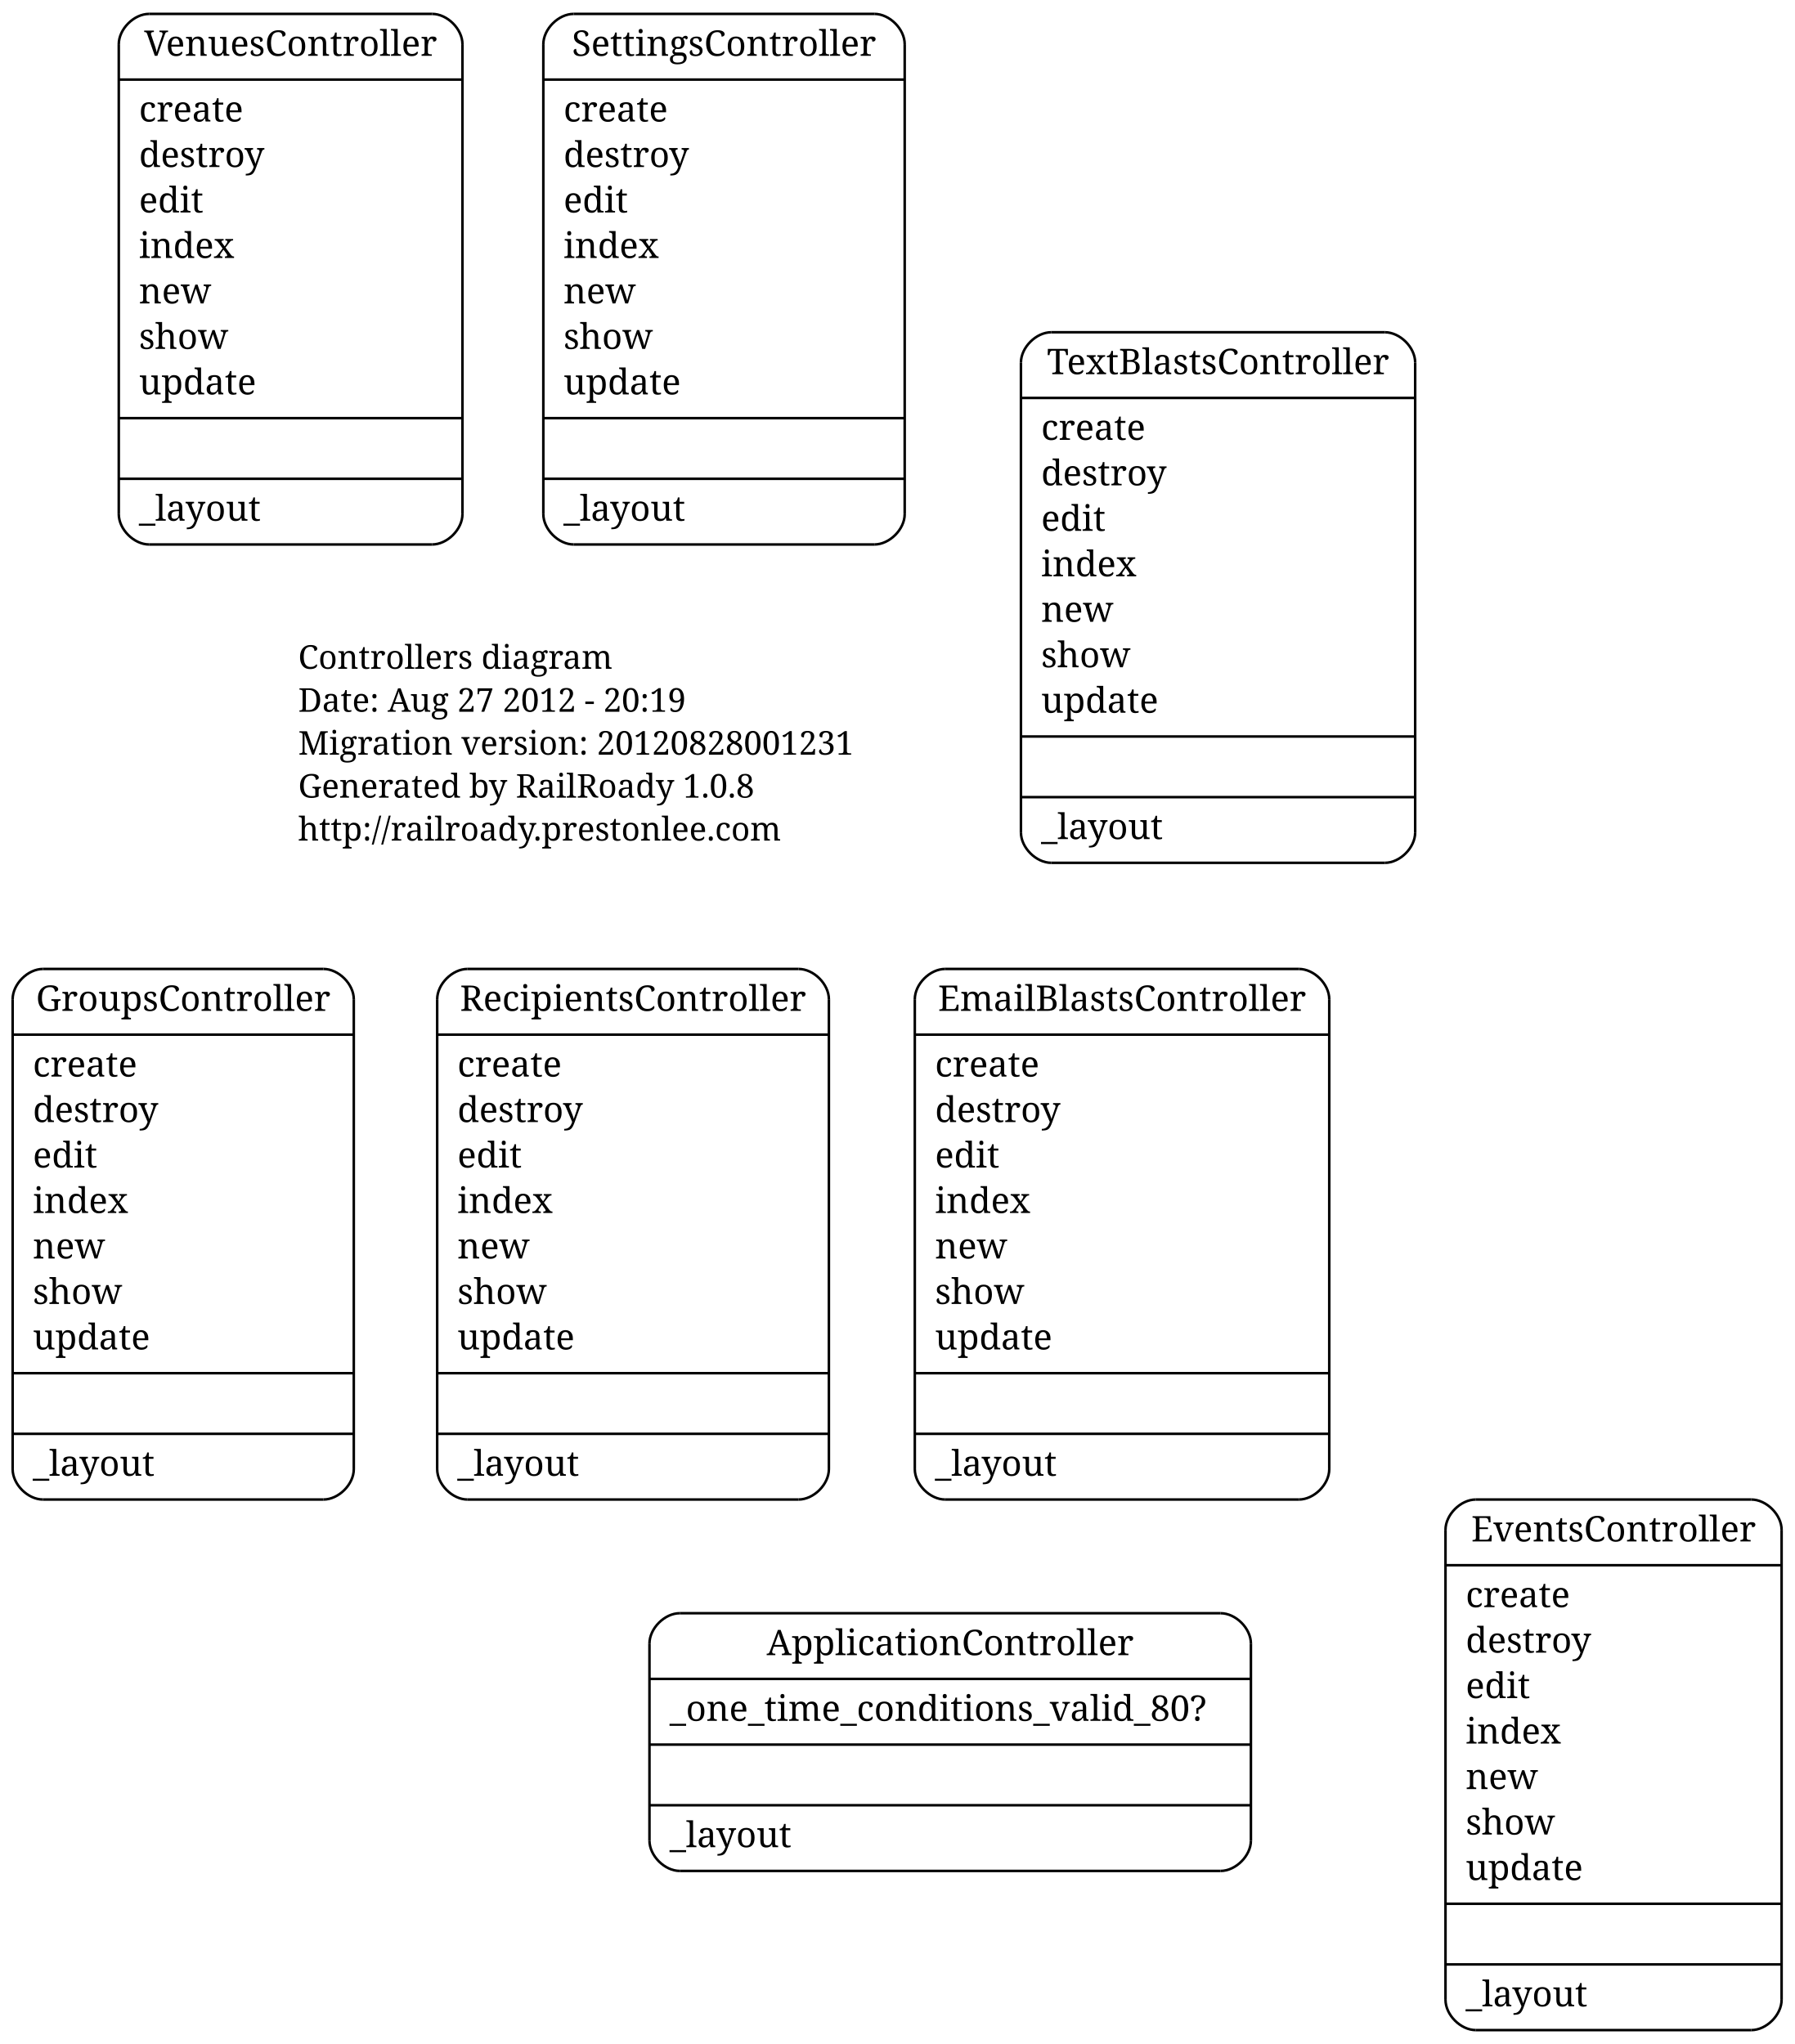
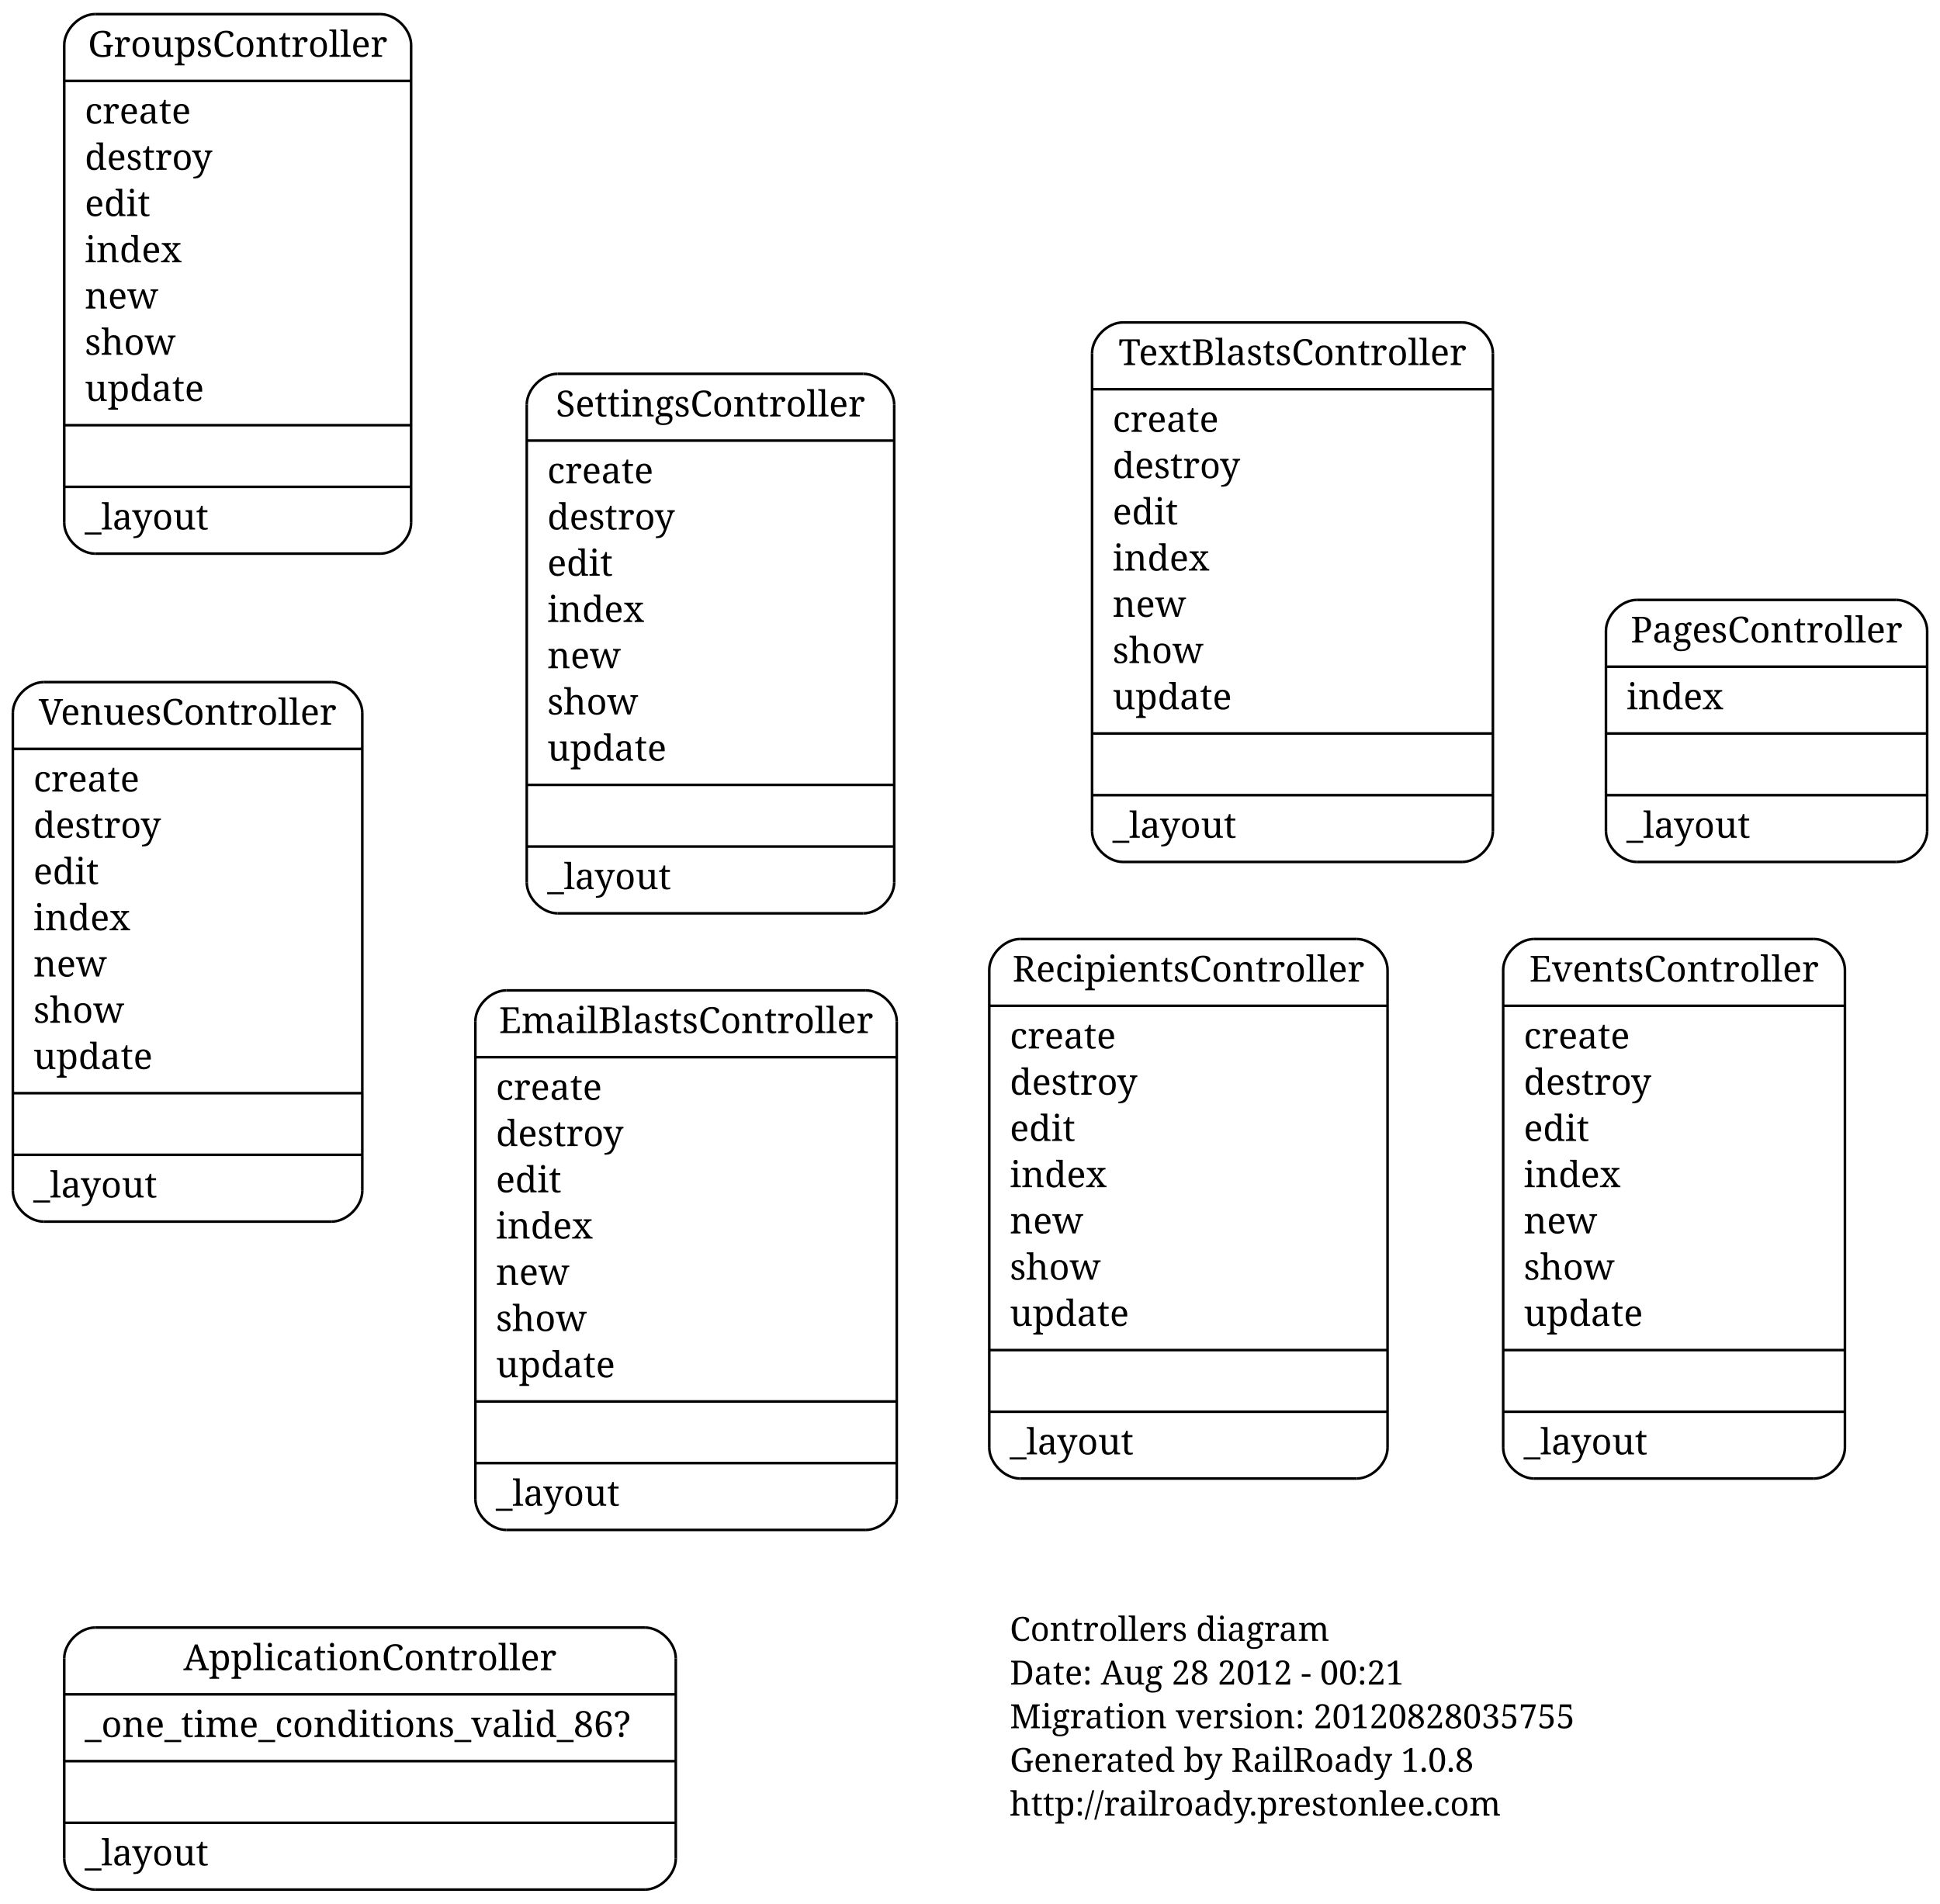
- <svg xmlns="http://www.w3.org/2000/svg" width="710pt" height="809pt" viewBox="0.00 0.00 710.00 809.00">
-   <g id="graph1" class="graph" transform="scale(1 1) rotate(0) translate(4 805)">
-     <polygon fill="white" stroke="white" points="-4,5 -4,-805 707,-805 707,5 -4,5" />
+ <svg xmlns="http://www.w3.org/2000/svg" width="755pt" height="741pt" viewBox="0.00 0.00 755.00 741.00">
+   <g id="graph1" class="graph" transform="scale(1 1) rotate(0) translate(4 737)">
+     <polygon fill="white" stroke="white" points="-4,5 -4,-737 752,-737 752,5 -4,5" />
    <g id="node1" class="node">
-       <text text-anchor="start" x="114" y="-540.3" font-family="Times Roman,serif" font-size="13.00">Controllers diagram</text>
-       <text text-anchor="start" x="114" y="-523.3" font-family="Times Roman,serif" font-size="13.00">Date: Aug 27 2012 - 20:19</text>
-       <text text-anchor="start" x="114" y="-506.3" font-family="Times Roman,serif" font-size="13.00">Migration version: 20120828001231</text>
-       <text text-anchor="start" x="114" y="-489.3" font-family="Times Roman,serif" font-size="13.00">Generated by RailRoady 1.0.8</text>
-       <text text-anchor="start" x="114" y="-472.3" font-family="Times Roman,serif" font-size="13.00">http://railroady.prestonlee.com</text>
+       <text text-anchor="start" x="389" y="-98.3" font-family="Times Roman,serif" font-size="13.00">Controllers diagram</text>
+       <text text-anchor="start" x="389" y="-81.3" font-family="Times Roman,serif" font-size="13.00">Date: Aug 28 2012 - 00:21</text>
+       <text text-anchor="start" x="389" y="-64.3" font-family="Times Roman,serif" font-size="13.00">Migration version: 20120828035755</text>
+       <text text-anchor="start" x="389" y="-47.3" font-family="Times Roman,serif" font-size="13.00">Generated by RailRoady 1.0.8</text>
+       <text text-anchor="start" x="389" y="-30.3" font-family="Times Roman,serif" font-size="13.00">http://railroady.prestonlee.com</text>
    </g>
    <g id="node2" class="node">
-       <polyline fill="none" stroke="black" points="181,-211.5 312,-211.5 " />
-       <path fill="none" stroke="black" d="M312,-211.5C318,-211.5 324,-217.5 324,-223.5" />
-       <polyline fill="none" stroke="black" points="324,-223.5 324,-409.5 " />
-       <path fill="none" stroke="black" d="M324,-409.5C324,-415.5 318,-421.5 312,-421.5" />
-       <polyline fill="none" stroke="black" points="312,-421.5 181,-421.5 " />
-       <path fill="none" stroke="black" d="M181,-421.5C175,-421.5 169,-415.5 169,-409.5" />
-       <polyline fill="none" stroke="black" points="169,-409.5 169,-223.5 " />
-       <path fill="none" stroke="black" d="M169,-223.5C169,-217.5 175,-211.5 181,-211.5" />
-       <text text-anchor="middle" x="246.5" y="-404.9" font-family="Times Roman,serif" font-size="14.00">RecipientsController</text>
-       <polyline fill="none" stroke="black" points="169,-395.5 324,-395.5 " />
-       <text text-anchor="start" x="177" y="-378.9" font-family="Times Roman,serif" font-size="14.00">create</text>
-       <text text-anchor="start" x="177" y="-360.9" font-family="Times Roman,serif" font-size="14.00">destroy</text>
-       <text text-anchor="start" x="177" y="-342.9" font-family="Times Roman,serif" font-size="14.00">edit</text>
-       <text text-anchor="start" x="177" y="-324.9" font-family="Times Roman,serif" font-size="14.00">index</text>
-       <text text-anchor="start" x="177" y="-306.9" font-family="Times Roman,serif" font-size="14.00">new</text>
-       <text text-anchor="start" x="177" y="-288.9" font-family="Times Roman,serif" font-size="14.00">show</text>
-       <text text-anchor="start" x="177" y="-270.9" font-family="Times Roman,serif" font-size="14.00">update</text>
-       <polyline fill="none" stroke="black" points="169,-261.5 324,-261.5 " />
-       <polyline fill="none" stroke="black" points="169,-237.5 324,-237.5 " />
-       <text text-anchor="start" x="177" y="-220.9" font-family="Times Roman,serif" font-size="14.00">_layout</text>
+       <polyline fill="none" stroke="black" points="393,-161.5 524,-161.5 " />
+       <path fill="none" stroke="black" d="M524,-161.5C530,-161.5 536,-167.5 536,-173.5" />
+       <polyline fill="none" stroke="black" points="536,-173.5 536,-359.5 " />
+       <path fill="none" stroke="black" d="M536,-359.5C536,-365.5 530,-371.5 524,-371.5" />
+       <polyline fill="none" stroke="black" points="524,-371.5 393,-371.5 " />
+       <path fill="none" stroke="black" d="M393,-371.5C387,-371.5 381,-365.5 381,-359.5" />
+       <polyline fill="none" stroke="black" points="381,-359.5 381,-173.5 " />
+       <path fill="none" stroke="black" d="M381,-173.5C381,-167.5 387,-161.5 393,-161.5" />
+       <text text-anchor="middle" x="458.5" y="-354.9" font-family="Times Roman,serif" font-size="14.00">RecipientsController</text>
+       <polyline fill="none" stroke="black" points="381,-345.5 536,-345.5 " />
+       <text text-anchor="start" x="389" y="-328.9" font-family="Times Roman,serif" font-size="14.00">create</text>
+       <text text-anchor="start" x="389" y="-310.9" font-family="Times Roman,serif" font-size="14.00">destroy</text>
+       <text text-anchor="start" x="389" y="-292.9" font-family="Times Roman,serif" font-size="14.00">edit</text>
+       <text text-anchor="start" x="389" y="-274.9" font-family="Times Roman,serif" font-size="14.00">index</text>
+       <text text-anchor="start" x="389" y="-256.9" font-family="Times Roman,serif" font-size="14.00">new</text>
+       <text text-anchor="start" x="389" y="-238.9" font-family="Times Roman,serif" font-size="14.00">show</text>
+       <text text-anchor="start" x="389" y="-220.9" font-family="Times Roman,serif" font-size="14.00">update</text>
+       <polyline fill="none" stroke="black" points="381,-211.5 536,-211.5 " />
+       <polyline fill="none" stroke="black" points="381,-187.5 536,-187.5 " />
+       <text text-anchor="start" x="389" y="-170.9" font-family="Times Roman,serif" font-size="14.00">_layout</text>
    </g>
    <g id="node3" class="node">
-       <polyline fill="none" stroke="black" points="13,-211.5 124,-211.5 " />
-       <path fill="none" stroke="black" d="M124,-211.5C130,-211.5 136,-217.5 136,-223.5" />
-       <polyline fill="none" stroke="black" points="136,-223.5 136,-409.5 " />
-       <path fill="none" stroke="black" d="M136,-409.5C136,-415.5 130,-421.5 124,-421.5" />
-       <polyline fill="none" stroke="black" points="124,-421.5 13,-421.5 " />
-       <path fill="none" stroke="black" d="M13,-421.5C7,-421.5 1,-415.5 1,-409.5" />
-       <polyline fill="none" stroke="black" points="1,-409.5 1,-223.5 " />
-       <path fill="none" stroke="black" d="M1,-223.5C1,-217.5 7,-211.5 13,-211.5" />
-       <text text-anchor="middle" x="68.5" y="-404.9" font-family="Times Roman,serif" font-size="14.00">GroupsController</text>
-       <polyline fill="none" stroke="black" points="1,-395.5 136,-395.5 " />
-       <text text-anchor="start" x="9" y="-378.9" font-family="Times Roman,serif" font-size="14.00">create</text>
-       <text text-anchor="start" x="9" y="-360.9" font-family="Times Roman,serif" font-size="14.00">destroy</text>
-       <text text-anchor="start" x="9" y="-342.9" font-family="Times Roman,serif" font-size="14.00">edit</text>
-       <text text-anchor="start" x="9" y="-324.9" font-family="Times Roman,serif" font-size="14.00">index</text>
-       <text text-anchor="start" x="9" y="-306.9" font-family="Times Roman,serif" font-size="14.00">new</text>
-       <text text-anchor="start" x="9" y="-288.9" font-family="Times Roman,serif" font-size="14.00">show</text>
-       <text text-anchor="start" x="9" y="-270.9" font-family="Times Roman,serif" font-size="14.00">update</text>
-       <polyline fill="none" stroke="black" points="1,-261.5 136,-261.5 " />
-       <polyline fill="none" stroke="black" points="1,-237.5 136,-237.5 " />
-       <text text-anchor="start" x="9" y="-220.9" font-family="Times Roman,serif" font-size="14.00">_layout</text>
+       <polyline fill="none" stroke="black" points="33,-521.5 144,-521.5 " />
+       <path fill="none" stroke="black" d="M144,-521.5C150,-521.5 156,-527.5 156,-533.5" />
+       <polyline fill="none" stroke="black" points="156,-533.5 156,-719.5 " />
+       <path fill="none" stroke="black" d="M156,-719.5C156,-725.5 150,-731.5 144,-731.5" />
+       <polyline fill="none" stroke="black" points="144,-731.5 33,-731.5 " />
+       <path fill="none" stroke="black" d="M33,-731.5C27,-731.5 21,-725.5 21,-719.5" />
+       <polyline fill="none" stroke="black" points="21,-719.5 21,-533.5 " />
+       <path fill="none" stroke="black" d="M21,-533.5C21,-527.5 27,-521.5 33,-521.5" />
+       <text text-anchor="middle" x="88.5" y="-714.9" font-family="Times Roman,serif" font-size="14.00">GroupsController</text>
+       <polyline fill="none" stroke="black" points="21,-705.5 156,-705.5 " />
+       <text text-anchor="start" x="29" y="-688.9" font-family="Times Roman,serif" font-size="14.00">create</text>
+       <text text-anchor="start" x="29" y="-670.9" font-family="Times Roman,serif" font-size="14.00">destroy</text>
+       <text text-anchor="start" x="29" y="-652.9" font-family="Times Roman,serif" font-size="14.00">edit</text>
+       <text text-anchor="start" x="29" y="-634.9" font-family="Times Roman,serif" font-size="14.00">index</text>
+       <text text-anchor="start" x="29" y="-616.9" font-family="Times Roman,serif" font-size="14.00">new</text>
+       <text text-anchor="start" x="29" y="-598.9" font-family="Times Roman,serif" font-size="14.00">show</text>
+       <text text-anchor="start" x="29" y="-580.9" font-family="Times Roman,serif" font-size="14.00">update</text>
+       <polyline fill="none" stroke="black" points="21,-571.5 156,-571.5 " />
+       <polyline fill="none" stroke="black" points="21,-547.5 156,-547.5 " />
+       <text text-anchor="start" x="29" y="-530.9" font-family="Times Roman,serif" font-size="14.00">_layout</text>
    </g>
    <g id="node4" class="node">
-       <polyline fill="none" stroke="black" points="370,-211.5 510,-211.5 " />
-       <path fill="none" stroke="black" d="M510,-211.5C516,-211.5 522,-217.5 522,-223.5" />
-       <polyline fill="none" stroke="black" points="522,-223.5 522,-409.5 " />
-       <path fill="none" stroke="black" d="M522,-409.5C522,-415.5 516,-421.5 510,-421.5" />
-       <polyline fill="none" stroke="black" points="510,-421.5 370,-421.5 " />
-       <path fill="none" stroke="black" d="M370,-421.5C364,-421.5 358,-415.5 358,-409.5" />
-       <polyline fill="none" stroke="black" points="358,-409.5 358,-223.5 " />
-       <path fill="none" stroke="black" d="M358,-223.5C358,-217.5 364,-211.5 370,-211.5" />
-       <text text-anchor="middle" x="440" y="-404.9" font-family="Times Roman,serif" font-size="14.00">EmailBlastsController</text>
-       <polyline fill="none" stroke="black" points="358,-395.5 522,-395.5 " />
-       <text text-anchor="start" x="366" y="-378.9" font-family="Times Roman,serif" font-size="14.00">create</text>
-       <text text-anchor="start" x="366" y="-360.9" font-family="Times Roman,serif" font-size="14.00">destroy</text>
-       <text text-anchor="start" x="366" y="-342.9" font-family="Times Roman,serif" font-size="14.00">edit</text>
-       <text text-anchor="start" x="366" y="-324.9" font-family="Times Roman,serif" font-size="14.00">index</text>
-       <text text-anchor="start" x="366" y="-306.9" font-family="Times Roman,serif" font-size="14.00">new</text>
-       <text text-anchor="start" x="366" y="-288.9" font-family="Times Roman,serif" font-size="14.00">show</text>
-       <text text-anchor="start" x="366" y="-270.9" font-family="Times Roman,serif" font-size="14.00">update</text>
-       <polyline fill="none" stroke="black" points="358,-261.5 522,-261.5 " />
-       <polyline fill="none" stroke="black" points="358,-237.5 522,-237.5 " />
-       <text text-anchor="start" x="366" y="-220.9" font-family="Times Roman,serif" font-size="14.00">_layout</text>
+       <polyline fill="none" stroke="black" points="193,-141.5 333,-141.5 " />
+       <path fill="none" stroke="black" d="M333,-141.5C339,-141.5 345,-147.5 345,-153.5" />
+       <polyline fill="none" stroke="black" points="345,-153.5 345,-339.5 " />
+       <path fill="none" stroke="black" d="M345,-339.5C345,-345.5 339,-351.5 333,-351.5" />
+       <polyline fill="none" stroke="black" points="333,-351.5 193,-351.5 " />
+       <path fill="none" stroke="black" d="M193,-351.5C187,-351.5 181,-345.5 181,-339.5" />
+       <polyline fill="none" stroke="black" points="181,-339.5 181,-153.5 " />
+       <path fill="none" stroke="black" d="M181,-153.5C181,-147.5 187,-141.5 193,-141.5" />
+       <text text-anchor="middle" x="263" y="-334.9" font-family="Times Roman,serif" font-size="14.00">EmailBlastsController</text>
+       <polyline fill="none" stroke="black" points="181,-325.5 345,-325.5 " />
+       <text text-anchor="start" x="189" y="-308.9" font-family="Times Roman,serif" font-size="14.00">create</text>
+       <text text-anchor="start" x="189" y="-290.9" font-family="Times Roman,serif" font-size="14.00">destroy</text>
+       <text text-anchor="start" x="189" y="-272.9" font-family="Times Roman,serif" font-size="14.00">edit</text>
+       <text text-anchor="start" x="189" y="-254.9" font-family="Times Roman,serif" font-size="14.00">index</text>
+       <text text-anchor="start" x="189" y="-236.9" font-family="Times Roman,serif" font-size="14.00">new</text>
+       <text text-anchor="start" x="189" y="-218.9" font-family="Times Roman,serif" font-size="14.00">show</text>
+       <text text-anchor="start" x="189" y="-200.9" font-family="Times Roman,serif" font-size="14.00">update</text>
+       <polyline fill="none" stroke="black" points="181,-191.5 345,-191.5 " />
+       <polyline fill="none" stroke="black" points="181,-167.5 345,-167.5 " />
+       <text text-anchor="start" x="189" y="-150.9" font-family="Times Roman,serif" font-size="14.00">_layout</text>
    </g>
    <g id="node5" class="node">
-       <polyline fill="none" stroke="black" points="265,-64.5 479,-64.5 " />
-       <path fill="none" stroke="black" d="M479,-64.5C485,-64.5 491,-70.5 491,-76.5" />
-       <polyline fill="none" stroke="black" points="491,-76.5 491,-154.5 " />
-       <path fill="none" stroke="black" d="M491,-154.5C491,-160.5 485,-166.5 479,-166.5" />
-       <polyline fill="none" stroke="black" points="479,-166.5 265,-166.5 " />
-       <path fill="none" stroke="black" d="M265,-166.5C259,-166.5 253,-160.5 253,-154.5" />
-       <polyline fill="none" stroke="black" points="253,-154.5 253,-76.5 " />
-       <path fill="none" stroke="black" d="M253,-76.5C253,-70.5 259,-64.5 265,-64.5" />
-       <text text-anchor="middle" x="372" y="-149.9" font-family="Times Roman,serif" font-size="14.00">ApplicationController</text>
-       <polyline fill="none" stroke="black" points="253,-140.5 491,-140.5 " />
-       <text text-anchor="start" x="261" y="-123.9" font-family="Times Roman,serif" font-size="14.00">_one_time_conditions_valid_80?</text>
-       <polyline fill="none" stroke="black" points="253,-114.5 491,-114.5 " />
-       <polyline fill="none" stroke="black" points="253,-90.5 491,-90.5 " />
-       <text text-anchor="start" x="261" y="-73.9" font-family="Times Roman,serif" font-size="14.00">_layout</text>
+       <polyline fill="none" stroke="black" points="33,-1.5 247,-1.5 " />
+       <path fill="none" stroke="black" d="M247,-1.5C253,-1.5 259,-7.5 259,-13.5" />
+       <polyline fill="none" stroke="black" points="259,-13.5 259,-91.5 " />
+       <path fill="none" stroke="black" d="M259,-91.5C259,-97.5 253,-103.5 247,-103.5" />
+       <polyline fill="none" stroke="black" points="247,-103.5 33,-103.5 " />
+       <path fill="none" stroke="black" d="M33,-103.5C27,-103.5 21,-97.5 21,-91.5" />
+       <polyline fill="none" stroke="black" points="21,-91.5 21,-13.5 " />
+       <path fill="none" stroke="black" d="M21,-13.5C21,-7.5 27,-1.5 33,-1.5" />
+       <text text-anchor="middle" x="140" y="-86.9" font-family="Times Roman,serif" font-size="14.00">ApplicationController</text>
+       <polyline fill="none" stroke="black" points="21,-77.5 259,-77.5 " />
+       <text text-anchor="start" x="29" y="-60.9" font-family="Times Roman,serif" font-size="14.00">_one_time_conditions_valid_86?</text>
+       <polyline fill="none" stroke="black" points="21,-51.5 259,-51.5 " />
+       <polyline fill="none" stroke="black" points="21,-27.5 259,-27.5 " />
+       <text text-anchor="start" x="29" y="-10.9" font-family="Times Roman,serif" font-size="14.00">_layout</text>
    </g>
    <g id="node6" class="node">
-       <polyline fill="none" stroke="black" points="223,-589.5 342,-589.5 " />
-       <path fill="none" stroke="black" d="M342,-589.5C348,-589.5 354,-595.5 354,-601.5" />
-       <polyline fill="none" stroke="black" points="354,-601.5 354,-787.5 " />
-       <path fill="none" stroke="black" d="M354,-787.5C354,-793.5 348,-799.5 342,-799.5" />
-       <polyline fill="none" stroke="black" points="342,-799.5 223,-799.5 " />
-       <path fill="none" stroke="black" d="M223,-799.5C217,-799.5 211,-793.5 211,-787.5" />
-       <polyline fill="none" stroke="black" points="211,-787.5 211,-601.5 " />
-       <path fill="none" stroke="black" d="M211,-601.5C211,-595.5 217,-589.5 223,-589.5" />
-       <text text-anchor="middle" x="282.5" y="-782.9" font-family="Times Roman,serif" font-size="14.00">SettingsController</text>
-       <polyline fill="none" stroke="black" points="211,-773.5 354,-773.5 " />
-       <text text-anchor="start" x="219" y="-756.9" font-family="Times Roman,serif" font-size="14.00">create</text>
-       <text text-anchor="start" x="219" y="-738.9" font-family="Times Roman,serif" font-size="14.00">destroy</text>
-       <text text-anchor="start" x="219" y="-720.9" font-family="Times Roman,serif" font-size="14.00">edit</text>
-       <text text-anchor="start" x="219" y="-702.9" font-family="Times Roman,serif" font-size="14.00">index</text>
-       <text text-anchor="start" x="219" y="-684.9" font-family="Times Roman,serif" font-size="14.00">new</text>
-       <text text-anchor="start" x="219" y="-666.9" font-family="Times Roman,serif" font-size="14.00">show</text>
-       <text text-anchor="start" x="219" y="-648.9" font-family="Times Roman,serif" font-size="14.00">update</text>
-       <polyline fill="none" stroke="black" points="211,-639.5 354,-639.5 " />
-       <polyline fill="none" stroke="black" points="211,-615.5 354,-615.5 " />
-       <text text-anchor="start" x="219" y="-598.9" font-family="Times Roman,serif" font-size="14.00">_layout</text>
+       <polyline fill="none" stroke="black" points="213,-381.5 332,-381.5 " />
+       <path fill="none" stroke="black" d="M332,-381.5C338,-381.5 344,-387.5 344,-393.5" />
+       <polyline fill="none" stroke="black" points="344,-393.5 344,-579.5 " />
+       <path fill="none" stroke="black" d="M344,-579.5C344,-585.5 338,-591.5 332,-591.5" />
+       <polyline fill="none" stroke="black" points="332,-591.5 213,-591.5 " />
+       <path fill="none" stroke="black" d="M213,-591.5C207,-591.5 201,-585.5 201,-579.5" />
+       <polyline fill="none" stroke="black" points="201,-579.5 201,-393.5 " />
+       <path fill="none" stroke="black" d="M201,-393.5C201,-387.5 207,-381.5 213,-381.5" />
+       <text text-anchor="middle" x="272.5" y="-574.9" font-family="Times Roman,serif" font-size="14.00">SettingsController</text>
+       <polyline fill="none" stroke="black" points="201,-565.5 344,-565.5 " />
+       <text text-anchor="start" x="209" y="-548.9" font-family="Times Roman,serif" font-size="14.00">create</text>
+       <text text-anchor="start" x="209" y="-530.9" font-family="Times Roman,serif" font-size="14.00">destroy</text>
+       <text text-anchor="start" x="209" y="-512.9" font-family="Times Roman,serif" font-size="14.00">edit</text>
+       <text text-anchor="start" x="209" y="-494.9" font-family="Times Roman,serif" font-size="14.00">index</text>
+       <text text-anchor="start" x="209" y="-476.9" font-family="Times Roman,serif" font-size="14.00">new</text>
+       <text text-anchor="start" x="209" y="-458.9" font-family="Times Roman,serif" font-size="14.00">show</text>
+       <text text-anchor="start" x="209" y="-440.9" font-family="Times Roman,serif" font-size="14.00">update</text>
+       <polyline fill="none" stroke="black" points="201,-431.5 344,-431.5 " />
+       <polyline fill="none" stroke="black" points="201,-407.5 344,-407.5 " />
+       <text text-anchor="start" x="209" y="-390.9" font-family="Times Roman,serif" font-size="14.00">_layout</text>
    </g>
    <g id="node7" class="node">
-       <polyline fill="none" stroke="black" points="412,-463.5 544,-463.5 " />
-       <path fill="none" stroke="black" d="M544,-463.5C550,-463.5 556,-469.5 556,-475.5" />
-       <polyline fill="none" stroke="black" points="556,-475.5 556,-661.5 " />
-       <path fill="none" stroke="black" d="M556,-661.5C556,-667.5 550,-673.5 544,-673.5" />
-       <polyline fill="none" stroke="black" points="544,-673.5 412,-673.5 " />
-       <path fill="none" stroke="black" d="M412,-673.5C406,-673.5 400,-667.5 400,-661.5" />
-       <polyline fill="none" stroke="black" points="400,-661.5 400,-475.5 " />
-       <path fill="none" stroke="black" d="M400,-475.5C400,-469.5 406,-463.5 412,-463.5" />
-       <text text-anchor="middle" x="478" y="-656.9" font-family="Times Roman,serif" font-size="14.00">TextBlastsController</text>
-       <polyline fill="none" stroke="black" points="400,-647.5 556,-647.5 " />
-       <text text-anchor="start" x="408" y="-630.9" font-family="Times Roman,serif" font-size="14.00">create</text>
-       <text text-anchor="start" x="408" y="-612.9" font-family="Times Roman,serif" font-size="14.00">destroy</text>
-       <text text-anchor="start" x="408" y="-594.9" font-family="Times Roman,serif" font-size="14.00">edit</text>
-       <text text-anchor="start" x="408" y="-576.9" font-family="Times Roman,serif" font-size="14.00">index</text>
-       <text text-anchor="start" x="408" y="-558.9" font-family="Times Roman,serif" font-size="14.00">new</text>
-       <text text-anchor="start" x="408" y="-540.9" font-family="Times Roman,serif" font-size="14.00">show</text>
-       <text text-anchor="start" x="408" y="-522.9" font-family="Times Roman,serif" font-size="14.00">update</text>
-       <polyline fill="none" stroke="black" points="400,-513.5 556,-513.5 " />
-       <polyline fill="none" stroke="black" points="400,-489.5 556,-489.5 " />
-       <text text-anchor="start" x="408" y="-472.9" font-family="Times Roman,serif" font-size="14.00">_layout</text>
+       <polyline fill="none" stroke="black" points="433,-401.5 565,-401.5 " />
+       <path fill="none" stroke="black" d="M565,-401.5C571,-401.5 577,-407.5 577,-413.5" />
+       <polyline fill="none" stroke="black" points="577,-413.5 577,-599.5 " />
+       <path fill="none" stroke="black" d="M577,-599.5C577,-605.5 571,-611.5 565,-611.5" />
+       <polyline fill="none" stroke="black" points="565,-611.5 433,-611.5 " />
+       <path fill="none" stroke="black" d="M433,-611.5C427,-611.5 421,-605.5 421,-599.5" />
+       <polyline fill="none" stroke="black" points="421,-599.5 421,-413.5 " />
+       <path fill="none" stroke="black" d="M421,-413.5C421,-407.5 427,-401.5 433,-401.5" />
+       <text text-anchor="middle" x="499" y="-594.9" font-family="Times Roman,serif" font-size="14.00">TextBlastsController</text>
+       <polyline fill="none" stroke="black" points="421,-585.5 577,-585.5 " />
+       <text text-anchor="start" x="429" y="-568.9" font-family="Times Roman,serif" font-size="14.00">create</text>
+       <text text-anchor="start" x="429" y="-550.9" font-family="Times Roman,serif" font-size="14.00">destroy</text>
+       <text text-anchor="start" x="429" y="-532.9" font-family="Times Roman,serif" font-size="14.00">edit</text>
+       <text text-anchor="start" x="429" y="-514.9" font-family="Times Roman,serif" font-size="14.00">index</text>
+       <text text-anchor="start" x="429" y="-496.9" font-family="Times Roman,serif" font-size="14.00">new</text>
+       <text text-anchor="start" x="429" y="-478.9" font-family="Times Roman,serif" font-size="14.00">show</text>
+       <text text-anchor="start" x="429" y="-460.9" font-family="Times Roman,serif" font-size="14.00">update</text>
+       <polyline fill="none" stroke="black" points="421,-451.5 577,-451.5 " />
+       <polyline fill="none" stroke="black" points="421,-427.5 577,-427.5 " />
+       <text text-anchor="start" x="429" y="-410.9" font-family="Times Roman,serif" font-size="14.00">_layout</text>
    </g>
    <g id="node8" class="node">
-       <polyline fill="none" stroke="black" points="55,-589.5 167,-589.5 " />
-       <path fill="none" stroke="black" d="M167,-589.5C173,-589.5 179,-595.5 179,-601.5" />
-       <polyline fill="none" stroke="black" points="179,-601.5 179,-787.5 " />
-       <path fill="none" stroke="black" d="M179,-787.5C179,-793.5 173,-799.5 167,-799.5" />
-       <polyline fill="none" stroke="black" points="167,-799.5 55,-799.5 " />
-       <path fill="none" stroke="black" d="M55,-799.5C49,-799.5 43,-793.5 43,-787.5" />
-       <polyline fill="none" stroke="black" points="43,-787.5 43,-601.5 " />
-       <path fill="none" stroke="black" d="M43,-601.5C43,-595.5 49,-589.5 55,-589.5" />
-       <text text-anchor="middle" x="111" y="-782.9" font-family="Times Roman,serif" font-size="14.00">VenuesController</text>
-       <polyline fill="none" stroke="black" points="43,-773.5 179,-773.5 " />
-       <text text-anchor="start" x="51" y="-756.9" font-family="Times Roman,serif" font-size="14.00">create</text>
-       <text text-anchor="start" x="51" y="-738.9" font-family="Times Roman,serif" font-size="14.00">destroy</text>
-       <text text-anchor="start" x="51" y="-720.9" font-family="Times Roman,serif" font-size="14.00">edit</text>
-       <text text-anchor="start" x="51" y="-702.9" font-family="Times Roman,serif" font-size="14.00">index</text>
-       <text text-anchor="start" x="51" y="-684.9" font-family="Times Roman,serif" font-size="14.00">new</text>
-       <text text-anchor="start" x="51" y="-666.9" font-family="Times Roman,serif" font-size="14.00">show</text>
-       <text text-anchor="start" x="51" y="-648.9" font-family="Times Roman,serif" font-size="14.00">update</text>
-       <polyline fill="none" stroke="black" points="43,-639.5 179,-639.5 " />
-       <polyline fill="none" stroke="black" points="43,-615.5 179,-615.5 " />
-       <text text-anchor="start" x="51" y="-598.9" font-family="Times Roman,serif" font-size="14.00">_layout</text>
+       <polyline fill="none" stroke="black" points="13,-261.5 125,-261.5 " />
+       <path fill="none" stroke="black" d="M125,-261.5C131,-261.5 137,-267.5 137,-273.5" />
+       <polyline fill="none" stroke="black" points="137,-273.5 137,-459.5 " />
+       <path fill="none" stroke="black" d="M137,-459.5C137,-465.5 131,-471.5 125,-471.5" />
+       <polyline fill="none" stroke="black" points="125,-471.5 13,-471.5 " />
+       <path fill="none" stroke="black" d="M13,-471.5C7,-471.5 1,-465.5 1,-459.5" />
+       <polyline fill="none" stroke="black" points="1,-459.5 1,-273.5 " />
+       <path fill="none" stroke="black" d="M1,-273.5C1,-267.5 7,-261.5 13,-261.5" />
+       <text text-anchor="middle" x="69" y="-454.9" font-family="Times Roman,serif" font-size="14.00">VenuesController</text>
+       <polyline fill="none" stroke="black" points="1,-445.5 137,-445.5 " />
+       <text text-anchor="start" x="9" y="-428.9" font-family="Times Roman,serif" font-size="14.00">create</text>
+       <text text-anchor="start" x="9" y="-410.9" font-family="Times Roman,serif" font-size="14.00">destroy</text>
+       <text text-anchor="start" x="9" y="-392.9" font-family="Times Roman,serif" font-size="14.00">edit</text>
+       <text text-anchor="start" x="9" y="-374.9" font-family="Times Roman,serif" font-size="14.00">index</text>
+       <text text-anchor="start" x="9" y="-356.9" font-family="Times Roman,serif" font-size="14.00">new</text>
+       <text text-anchor="start" x="9" y="-338.9" font-family="Times Roman,serif" font-size="14.00">show</text>
+       <text text-anchor="start" x="9" y="-320.9" font-family="Times Roman,serif" font-size="14.00">update</text>
+       <polyline fill="none" stroke="black" points="1,-311.5 137,-311.5 " />
+       <polyline fill="none" stroke="black" points="1,-287.5 137,-287.5 " />
+       <text text-anchor="start" x="9" y="-270.9" font-family="Times Roman,serif" font-size="14.00">_layout</text>
    </g>
    <g id="node9" class="node">
-       <polyline fill="none" stroke="black" points="580,-1.5 689,-1.5 " />
-       <path fill="none" stroke="black" d="M689,-1.5C695,-1.5 701,-7.5 701,-13.5" />
-       <polyline fill="none" stroke="black" points="701,-13.5 701,-199.5 " />
-       <path fill="none" stroke="black" d="M701,-199.5C701,-205.5 695,-211.5 689,-211.5" />
-       <polyline fill="none" stroke="black" points="689,-211.5 580,-211.5 " />
-       <path fill="none" stroke="black" d="M580,-211.5C574,-211.5 568,-205.5 568,-199.5" />
-       <polyline fill="none" stroke="black" points="568,-199.5 568,-13.5 " />
-       <path fill="none" stroke="black" d="M568,-13.5C568,-7.5 574,-1.5 580,-1.5" />
-       <text text-anchor="middle" x="634.5" y="-194.9" font-family="Times Roman,serif" font-size="14.00">EventsController</text>
-       <polyline fill="none" stroke="black" points="568,-185.5 701,-185.5 " />
-       <text text-anchor="start" x="576" y="-168.9" font-family="Times Roman,serif" font-size="14.00">create</text>
-       <text text-anchor="start" x="576" y="-150.9" font-family="Times Roman,serif" font-size="14.00">destroy</text>
-       <text text-anchor="start" x="576" y="-132.9" font-family="Times Roman,serif" font-size="14.00">edit</text>
-       <text text-anchor="start" x="576" y="-114.9" font-family="Times Roman,serif" font-size="14.00">index</text>
-       <text text-anchor="start" x="576" y="-96.9" font-family="Times Roman,serif" font-size="14.00">new</text>
-       <text text-anchor="start" x="576" y="-78.9" font-family="Times Roman,serif" font-size="14.00">show</text>
-       <text text-anchor="start" x="576" y="-60.9" font-family="Times Roman,serif" font-size="14.00">update</text>
-       <polyline fill="none" stroke="black" points="568,-51.5 701,-51.5 " />
-       <polyline fill="none" stroke="black" points="568,-27.5 701,-27.5 " />
-       <text text-anchor="start" x="576" y="-10.9" font-family="Times Roman,serif" font-size="14.00">_layout</text>
+       <polyline fill="none" stroke="black" points="633,-401.5 734,-401.5 " />
+       <path fill="none" stroke="black" d="M734,-401.5C740,-401.5 746,-407.5 746,-413.5" />
+       <polyline fill="none" stroke="black" points="746,-413.5 746,-491.5 " />
+       <path fill="none" stroke="black" d="M746,-491.5C746,-497.5 740,-503.5 734,-503.5" />
+       <polyline fill="none" stroke="black" points="734,-503.5 633,-503.5 " />
+       <path fill="none" stroke="black" d="M633,-503.5C627,-503.5 621,-497.5 621,-491.5" />
+       <polyline fill="none" stroke="black" points="621,-491.5 621,-413.5 " />
+       <path fill="none" stroke="black" d="M621,-413.5C621,-407.5 627,-401.5 633,-401.5" />
+       <text text-anchor="middle" x="683.5" y="-486.9" font-family="Times Roman,serif" font-size="14.00">PagesController</text>
+       <polyline fill="none" stroke="black" points="621,-477.5 746,-477.5 " />
+       <text text-anchor="start" x="629" y="-460.9" font-family="Times Roman,serif" font-size="14.00">index</text>
+       <polyline fill="none" stroke="black" points="621,-451.5 746,-451.5 " />
+       <polyline fill="none" stroke="black" points="621,-427.5 746,-427.5 " />
+       <text text-anchor="start" x="629" y="-410.9" font-family="Times Roman,serif" font-size="14.00">_layout</text>
+     </g>
+     <g id="node10" class="node">
+       <polyline fill="none" stroke="black" points="593,-161.5 702,-161.5 " />
+       <path fill="none" stroke="black" d="M702,-161.5C708,-161.5 714,-167.5 714,-173.5" />
+       <polyline fill="none" stroke="black" points="714,-173.5 714,-359.5 " />
+       <path fill="none" stroke="black" d="M714,-359.5C714,-365.5 708,-371.5 702,-371.5" />
+       <polyline fill="none" stroke="black" points="702,-371.5 593,-371.5 " />
+       <path fill="none" stroke="black" d="M593,-371.5C587,-371.5 581,-365.5 581,-359.5" />
+       <polyline fill="none" stroke="black" points="581,-359.5 581,-173.5 " />
+       <path fill="none" stroke="black" d="M581,-173.5C581,-167.5 587,-161.5 593,-161.5" />
+       <text text-anchor="middle" x="647.5" y="-354.9" font-family="Times Roman,serif" font-size="14.00">EventsController</text>
+       <polyline fill="none" stroke="black" points="581,-345.5 714,-345.5 " />
+       <text text-anchor="start" x="589" y="-328.9" font-family="Times Roman,serif" font-size="14.00">create</text>
+       <text text-anchor="start" x="589" y="-310.9" font-family="Times Roman,serif" font-size="14.00">destroy</text>
+       <text text-anchor="start" x="589" y="-292.9" font-family="Times Roman,serif" font-size="14.00">edit</text>
+       <text text-anchor="start" x="589" y="-274.9" font-family="Times Roman,serif" font-size="14.00">index</text>
+       <text text-anchor="start" x="589" y="-256.9" font-family="Times Roman,serif" font-size="14.00">new</text>
+       <text text-anchor="start" x="589" y="-238.9" font-family="Times Roman,serif" font-size="14.00">show</text>
+       <text text-anchor="start" x="589" y="-220.9" font-family="Times Roman,serif" font-size="14.00">update</text>
+       <polyline fill="none" stroke="black" points="581,-211.5 714,-211.5 " />
+       <polyline fill="none" stroke="black" points="581,-187.5 714,-187.5 " />
+       <text text-anchor="start" x="589" y="-170.9" font-family="Times Roman,serif" font-size="14.00">_layout</text>
    </g>
  </g>
</svg>
